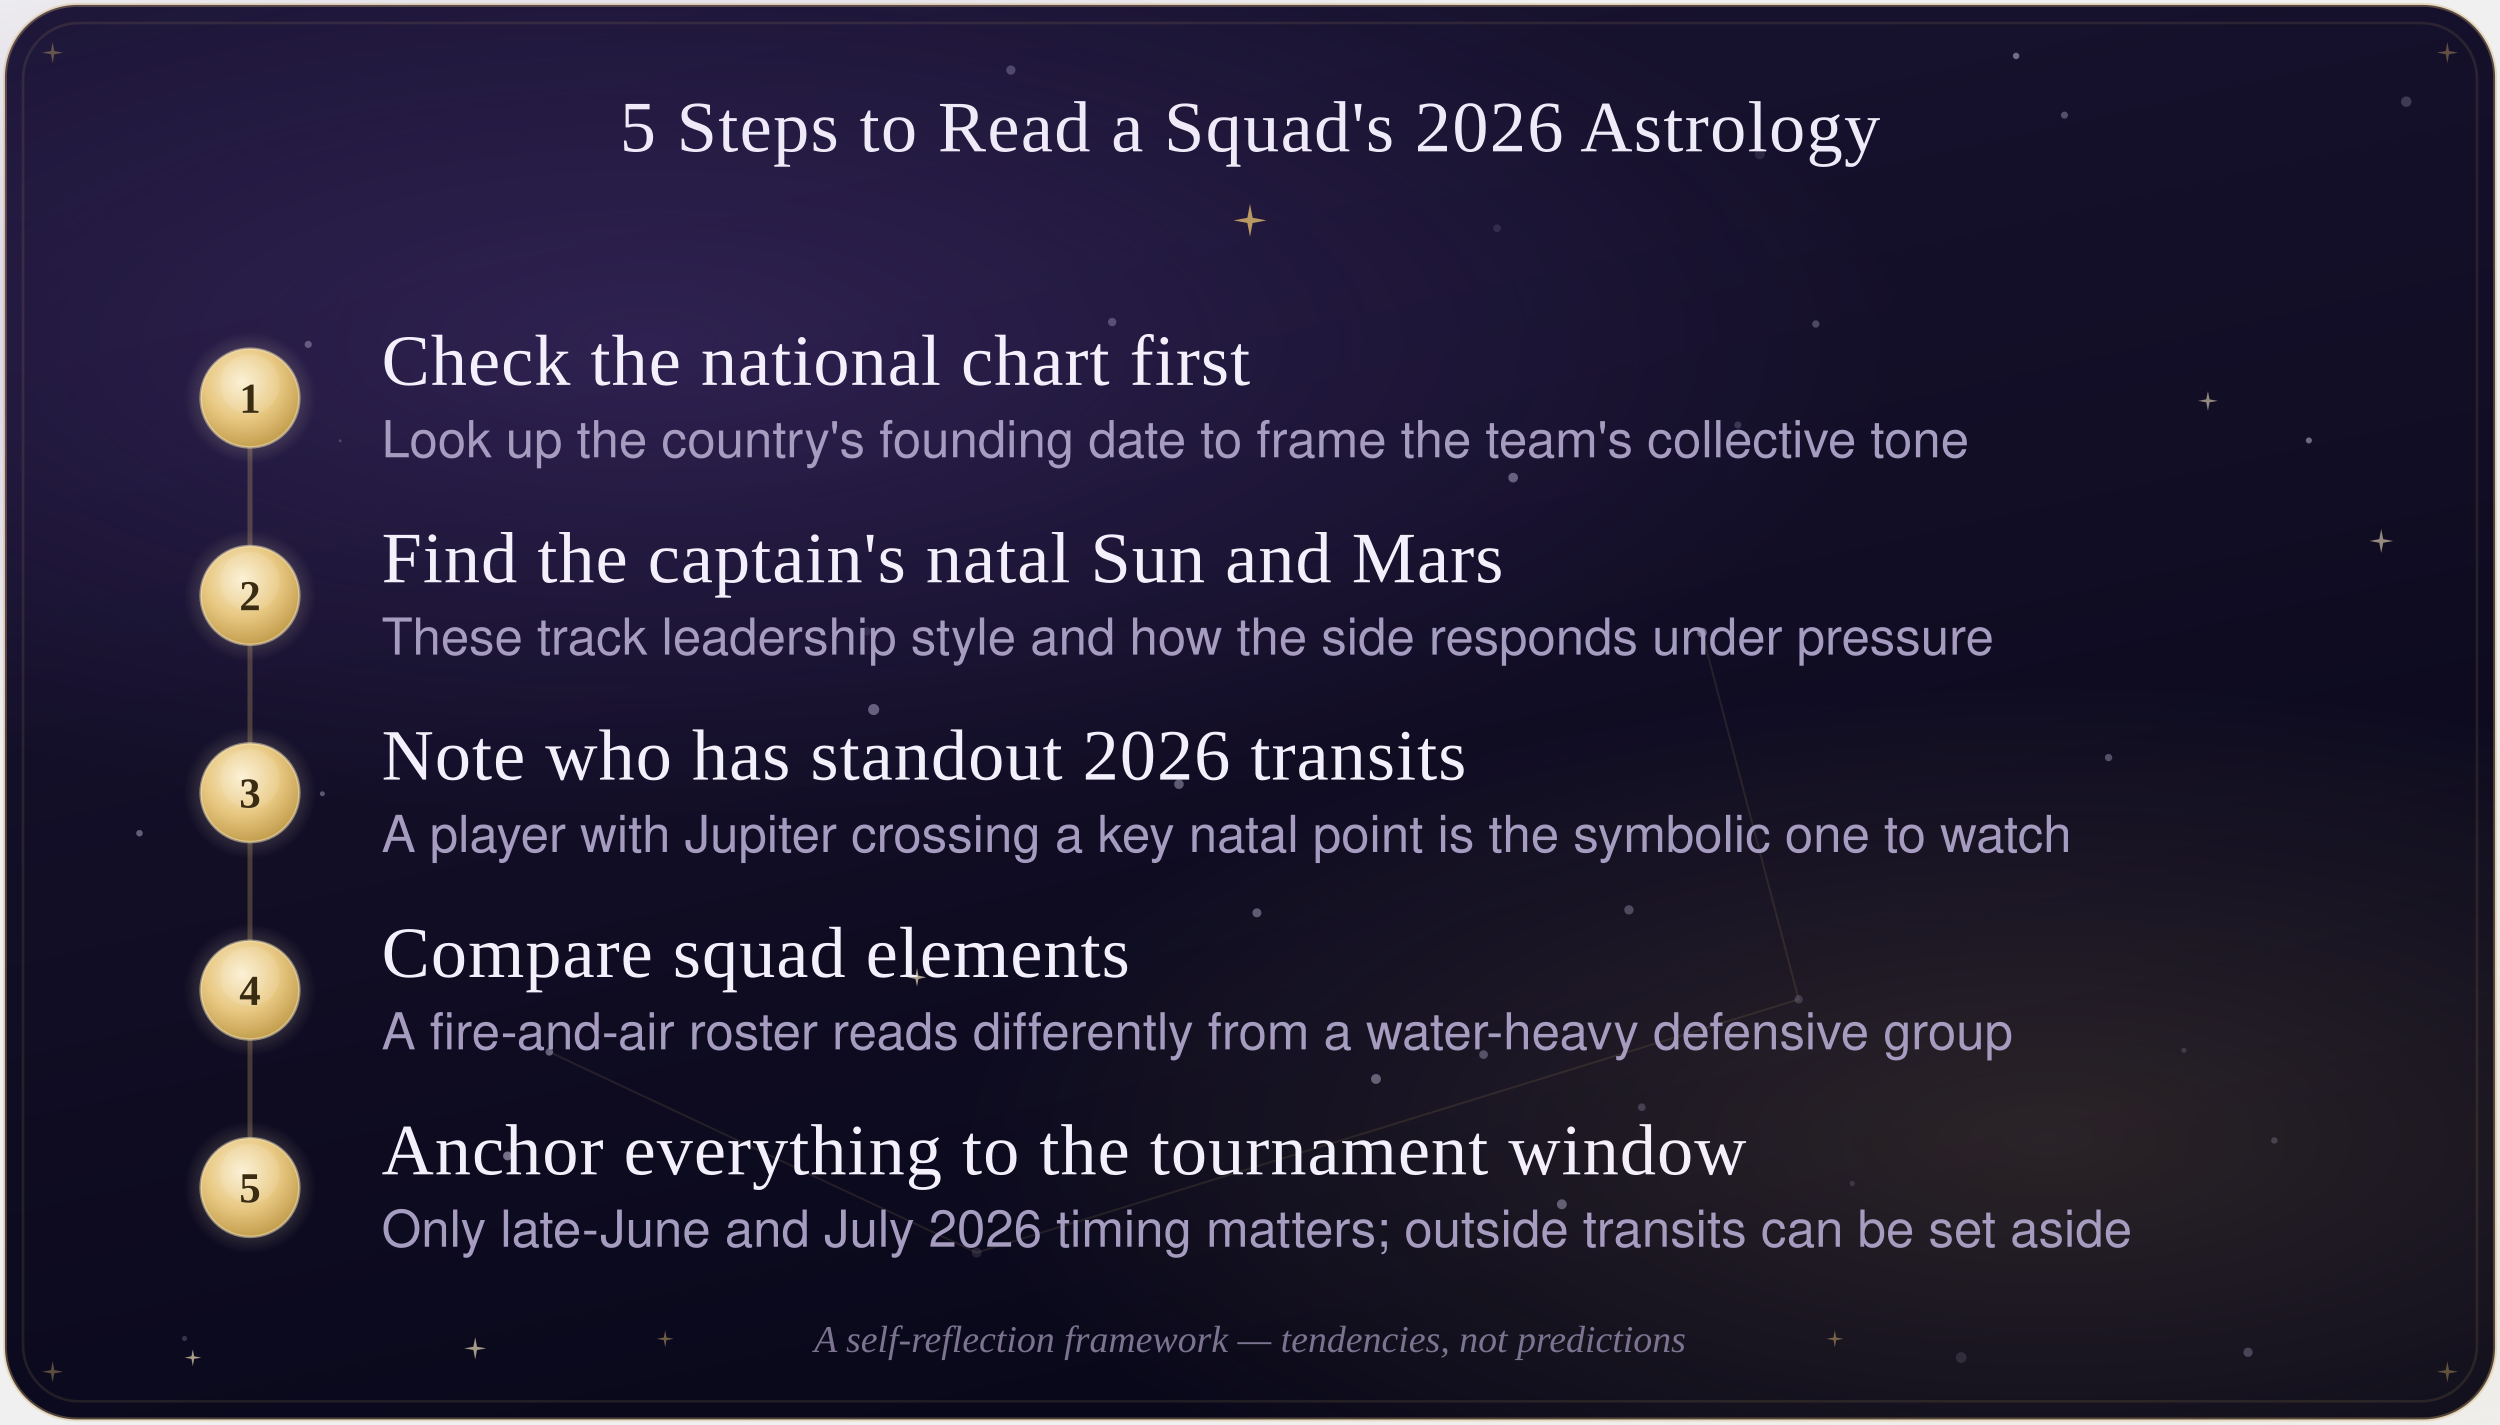
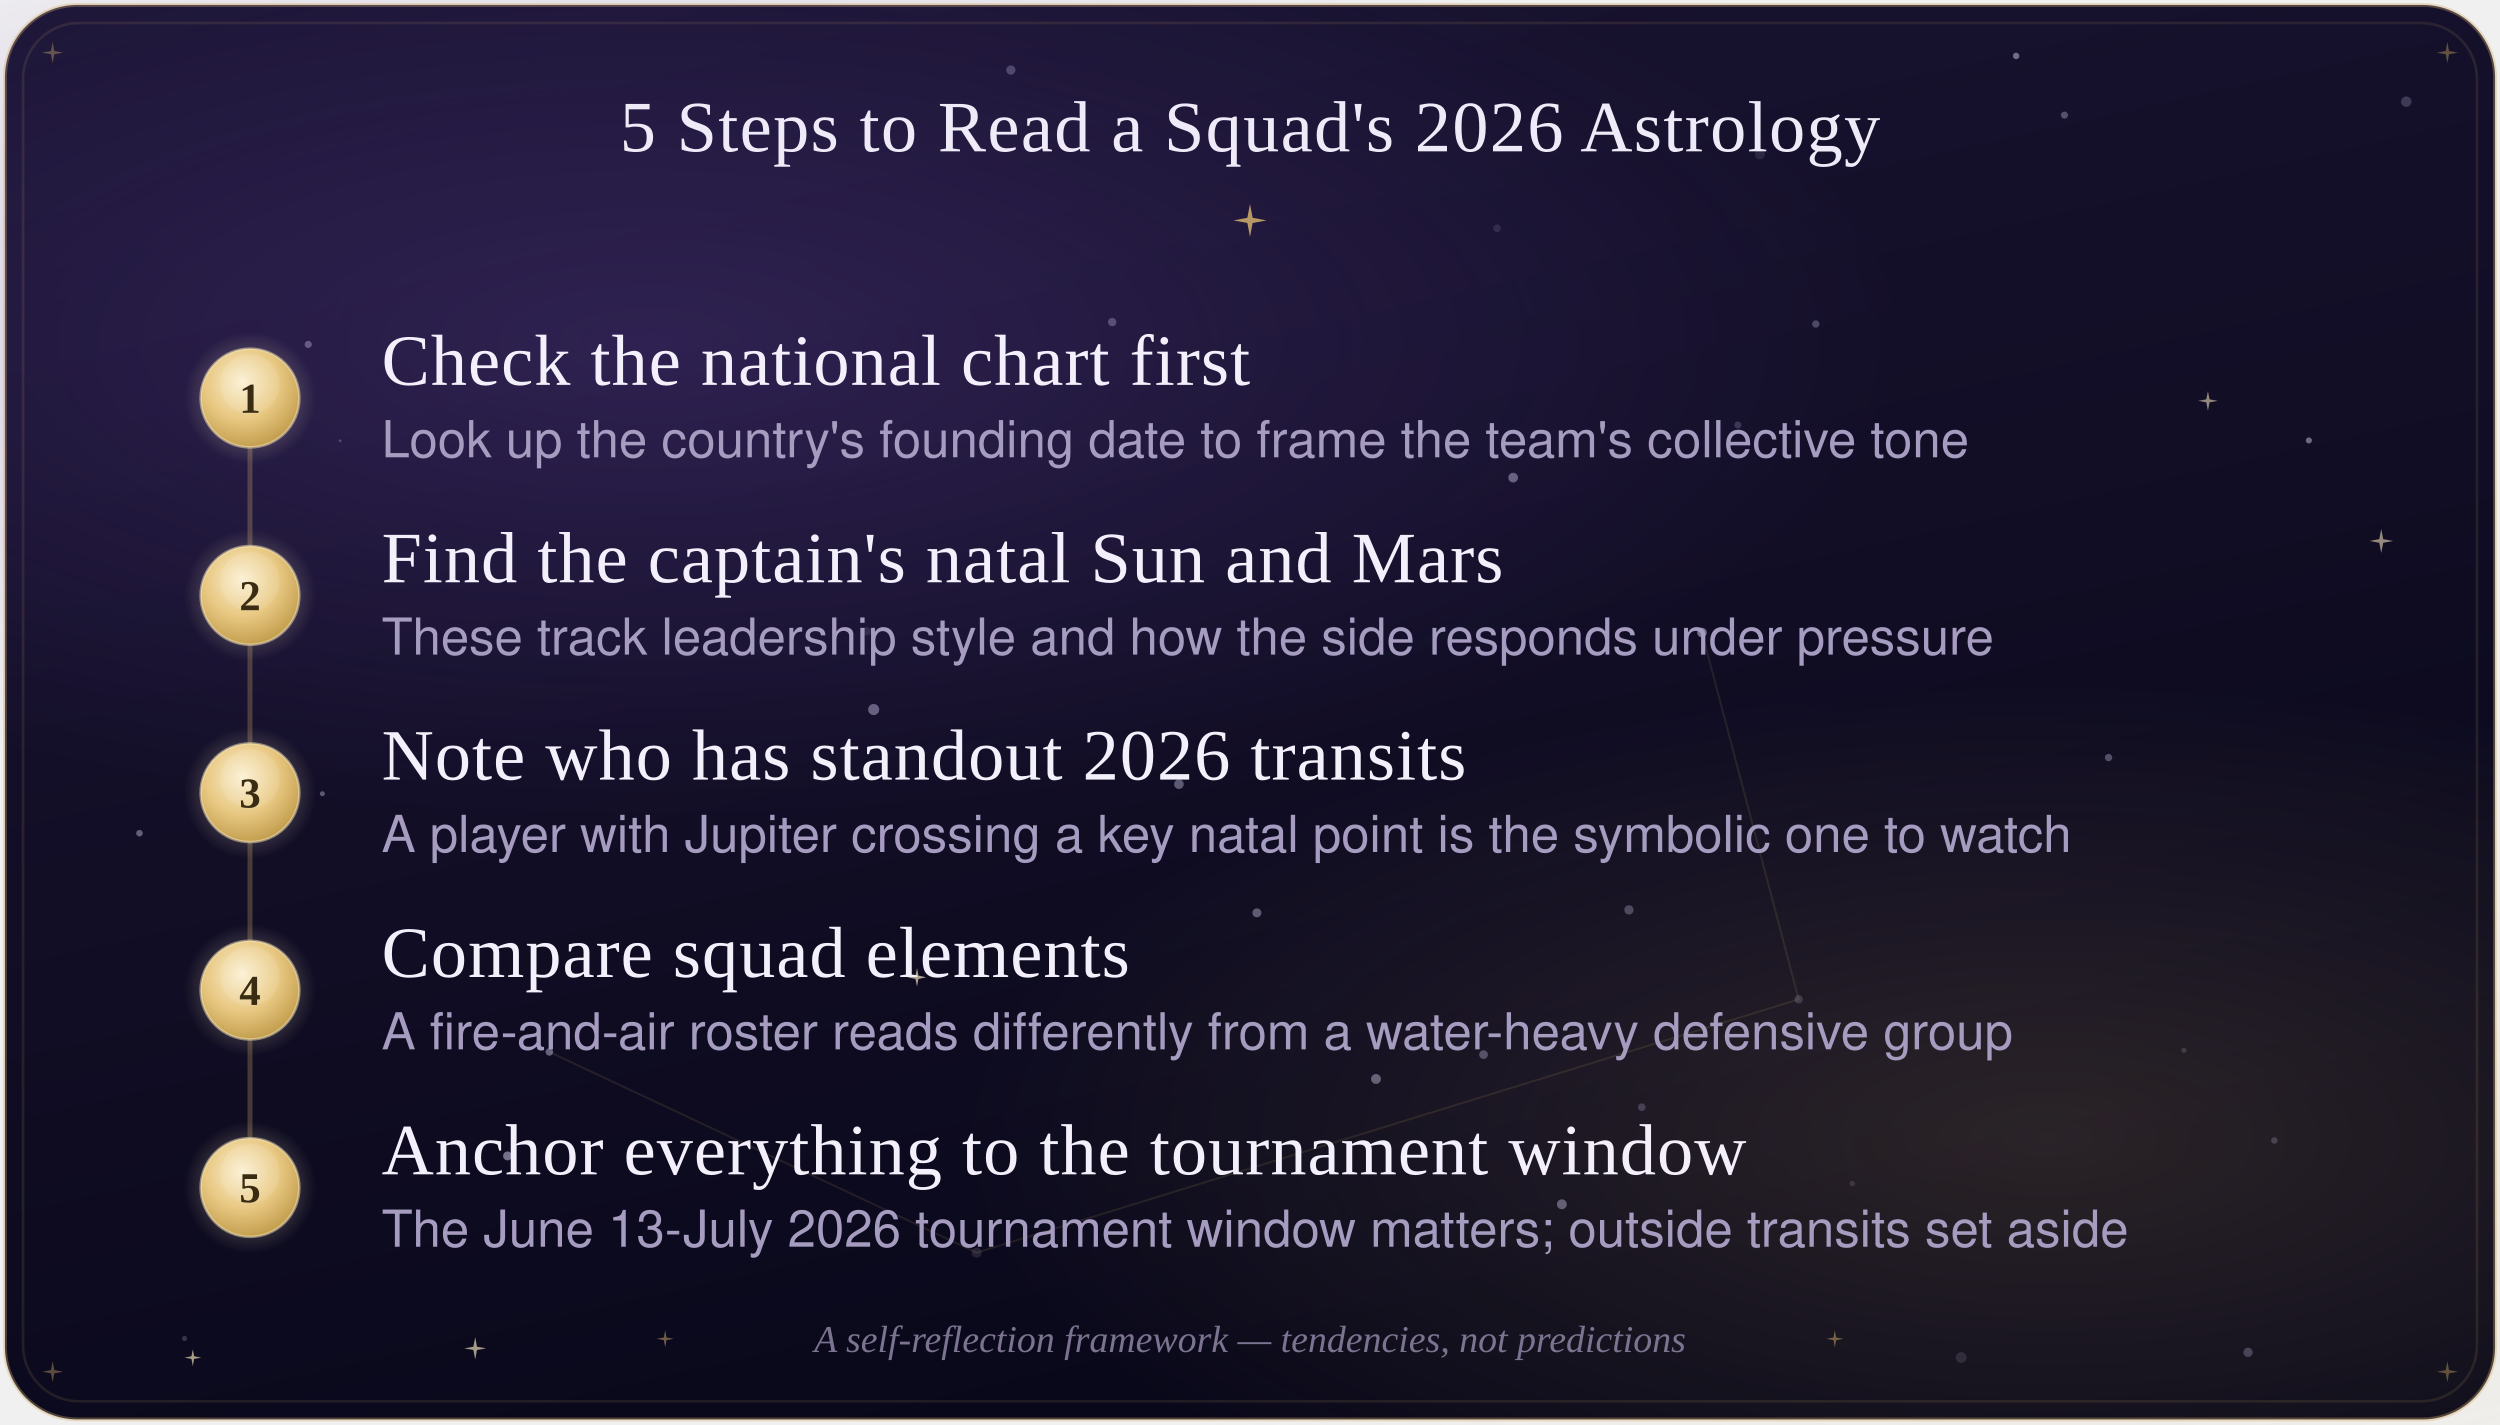
<svg xmlns="http://www.w3.org/2000/svg" viewBox="0 0 760 433" role="img" aria-label="5 Steps to Read a Squad's 2026 Astrology">
  <defs>
    <linearGradient id="moroccoworldcup2026astrology0en-panel" x1="0" y1="0" x2="0.4" y2="1">
      <stop offset="0" stop-color="#1a1433" />
      <stop offset="0.55" stop-color="#120e26" />
      <stop offset="1" stop-color="#09081a" />
    </linearGradient>
    <radialGradient id="moroccoworldcup2026astrology0en-foil" cx="0.42" cy="0.34" r="0.75">
      <stop offset="0" stop-color="#fbf0d2" />
      <stop offset="0.5" stop-color="#e8c882" />
      <stop offset="1" stop-color="#b8923f" />
    </radialGradient>
    <radialGradient id="moroccoworldcup2026astrology0en-glow" cx="0.5" cy="0.5" r="0.5">
      <stop offset="0" stop-color="#f6e6bf" />
      <stop offset="1" stop-color="#f6e6bf" stop-opacity="0" />
    </radialGradient>
    <radialGradient id="moroccoworldcup2026astrology0en-neb1" cx="0.5" cy="0.5" r="0.5">
      <stop offset="0" stop-color="#6f4bb0" stop-opacity="0.28" />
      <stop offset="1" stop-color="#6f4bb0" stop-opacity="0" />
    </radialGradient>
    <radialGradient id="moroccoworldcup2026astrology0en-neb2" cx="0.5" cy="0.5" r="0.5">
      <stop offset="0" stop-color="#d4af6a" stop-opacity="0.16" />
      <stop offset="1" stop-color="#d4af6a" stop-opacity="0" />
    </radialGradient>
    <linearGradient id="moroccoworldcup2026astrology0en-rule" x1="0" y1="0" x2="1" y2="0">
      <stop offset="0" stop-color="#d4af6a" stop-opacity="0" />
      <stop offset="0.5" stop-color="#d4af6a" stop-opacity="0.6" />
      <stop offset="1" stop-color="#d4af6a" stop-opacity="0" />
    </linearGradient>
  </defs>
  <rect x="1.5" y="1.5" width="757" height="430" rx="22" fill="url(#moroccoworldcup2026astrology0en-panel)" />
  <ellipse cx="198" cy="104" rx="380" ry="147" fill="url(#moroccoworldcup2026astrology0en-neb1)" />
  <ellipse cx="623" cy="346" rx="334" ry="139" fill="url(#moroccoworldcup2026astrology0en-neb2)" />
  <circle cx="612.9" cy="17.0" r="0.99" fill="#cfc8ea" opacity="0.49" />
  <circle cx="455.1" cy="69.4" r="1.16" fill="#cfc8ea" opacity="0.13" />
  <circle cx="517.4" cy="192.3" r="1.46" fill="#cfc8ea" opacity="0.52" />
  <circle cx="596.2" cy="412.7" r="1.63" fill="#cfc8ea" opacity="0.14" />
  <circle cx="546.8" cy="303.8" r="1.28" fill="#cfc8ea" opacity="0.19" />
  <circle cx="460.0" cy="145.2" r="1.47" fill="#cfc8ea" opacity="0.43" />
  <circle cx="358.4" cy="238.4" r="1.46" fill="#cfc8ea" opacity="0.41" />
  <circle cx="528.3" cy="129.2" r="1.07" fill="#cfc8ea" opacity="0.21" />
  <circle cx="263.5" cy="191.9" r="1.29" fill="#cfc8ea" opacity="0.12" />
  <circle cx="731.5" cy="30.9" r="1.59" fill="#cfc8ea" opacity="0.23" />
  <circle cx="627.6" cy="35.0" r="1.08" fill="#cfc8ea" opacity="0.34" />
  <circle cx="296.9" cy="380.8" r="1.53" fill="#cfc8ea" opacity="0.13" />
  <circle cx="65.4" cy="231.9" r="1.17" fill="#cfc8ea" opacity="0.39" />
  <circle cx="42.4" cy="253.3" r="1.00" fill="#cfc8ea" opacity="0.43" />
  <circle cx="154.3" cy="351.4" r="1.36" fill="#cfc8ea" opacity="0.53" />
  <circle cx="418.3" cy="328.0" r="1.50" fill="#cfc8ea" opacity="0.43" />
  <circle cx="338.1" cy="97.9" r="1.27" fill="#cfc8ea" opacity="0.31" />
  <circle cx="552.0" cy="98.5" r="1.12" fill="#cfc8ea" opacity="0.30" />
  <circle cx="265.6" cy="215.7" r="1.69" fill="#cfc8ea" opacity="0.43" />
  <circle cx="701.9" cy="133.9" r="0.93" fill="#cfc8ea" opacity="0.49" />
  <circle cx="103.4" cy="134.0" r="0.44" fill="#cfc8ea" opacity="0.26" />
  <circle cx="641.0" cy="230.3" r="1.12" fill="#cfc8ea" opacity="0.34" />
  <circle cx="499.1" cy="336.6" r="1.16" fill="#cfc8ea" opacity="0.23" />
  <circle cx="535.0" cy="46.9" r="1.52" fill="#cfc8ea" opacity="0.12" />
  <circle cx="451.0" cy="320.6" r="1.32" fill="#cfc8ea" opacity="0.34" />
  <circle cx="683.4" cy="411.1" r="1.40" fill="#cfc8ea" opacity="0.27" />
  <circle cx="98.0" cy="241.3" r="0.76" fill="#cfc8ea" opacity="0.39" />
  <circle cx="382.1" cy="277.5" r="1.36" fill="#cfc8ea" opacity="0.41" />
  <circle cx="167.0" cy="319.8" r="1.14" fill="#cfc8ea" opacity="0.45" />
  <circle cx="563.1" cy="359.8" r="0.82" fill="#cfc8ea" opacity="0.15" />
  <circle cx="56.1" cy="406.9" r="0.78" fill="#cfc8ea" opacity="0.22" />
  <circle cx="691.4" cy="346.7" r="0.99" fill="#cfc8ea" opacity="0.22" />
  <circle cx="495.2" cy="276.6" r="1.41" fill="#cfc8ea" opacity="0.30" />
  <circle cx="307.3" cy="21.3" r="1.40" fill="#cfc8ea" opacity="0.28" />
  <circle cx="663.9" cy="319.3" r="0.80" fill="#cfc8ea" opacity="0.17" />
  <circle cx="474.8" cy="366.1" r="1.50" fill="#cfc8ea" opacity="0.41" />
  <circle cx="93.7" cy="104.7" r="1.09" fill="#cfc8ea" opacity="0.37" />
  <path d="M 671.216 118.9 L 671.7 121.4 L 674.2 121.864 L 671.7 122.3 L 671.216 124.9 L 670.7 122.3 L 668.2 121.864 L 670.7 121.4 Z" fill="#f6e6bf" opacity="0.565" />
  <path d="M 144.471 406.5 L 145.0 409.4 L 147.8 409.902 L 145.0 410.4 L 144.471 413.3 L 143.9 410.4 L 141.1 409.902 L 143.9 409.4 Z" fill="#f6e6bf" opacity="0.655" />
  <path d="M 278.777 294.3 L 279.2 296.6 L 281.6 297.098 L 279.2 297.6 L 278.777 299.9 L 278.3 297.6 L 275.9 297.098 L 278.3 296.6 Z" fill="#f6e6bf" opacity="0.689" />
  <path d="M 58.626 410.2 L 59.0 412.3 L 61.2 412.724 L 59.0 413.1 L 58.626 415.3 L 58.2 413.1 L 56.1 412.724 L 58.2 412.3 Z" fill="#f6e6bf" opacity="0.673" />
  <path d="M 723.891 160.8 L 724.5 163.9 L 727.5 164.457 L 724.5 165.0 L 723.891 168.1 L 723.3 165.0 L 720.3 164.457 L 723.3 163.9 Z" fill="#f6e6bf" opacity="0.58" />
  <path d="M 517.4 192.3 L 546.8 303.8 L 296.9 380.8 L 167.0 319.8" fill="none" stroke="#d4af6a" stroke-width="0.6" opacity="0.12" />
  <rect x="1.5" y="1.5" width="757" height="430" rx="22" fill="none" stroke="#d4af6a" stroke-opacity="0.34" stroke-width="1.2" />
  <rect x="7" y="7" width="746" height="419" rx="17" fill="none" stroke="#d4af6a" stroke-opacity="0.12" stroke-width="0.8" />
  <path d="M 16 12.8 L 16.5 15.5 L 19.2 16 L 16.5 16.5 L 16 19.2 L 15.5 16.5 L 12.8 16 L 15.5 15.5 Z" fill="#d4af6a" opacity="0.4" />
  <path d="M 744 12.8 L 744.5 15.5 L 747.2 16 L 744.5 16.5 L 744 19.2 L 743.5 16.5 L 740.8 16 L 743.5 15.5 Z" fill="#d4af6a" opacity="0.4" />
  <path d="M 16 413.8 L 16.5 416.5 L 19.2 417 L 16.5 417.5 L 16 420.2 L 15.5 417.5 L 12.8 417 L 15.5 416.5 Z" fill="#d4af6a" opacity="0.4" />
  <path d="M 744 413.8 L 744.5 416.5 L 747.2 417 L 744.5 417.5 L 744 420.2 L 743.5 417.5 L 740.8 417 L 743.5 416.5 Z" fill="#d4af6a" opacity="0.4" />
  <text x="380" y="46" text-anchor="middle" font-family="Georgia, 'Times New Roman', serif" font-size="22" letter-spacing="0.4" fill="#efeaf8">5 Steps to Read a Squad's 2026 Astrology</text>
  <line x1="230" y1="67" x2="368" y2="67" stroke="url(#moroccoworldcup2026astrology0en-rule)" stroke-width="1" />
  <line x1="392" y1="67" x2="530" y2="67" stroke="url(#moroccoworldcup2026astrology0en-rule)" stroke-width="1" />
  <path d="M 380 62.0 L 380.8 66.2 L 385.0 67 L 380.8 67.8 L 380 72.0 L 379.2 67.8 L 375.0 67 L 379.2 66.2 Z" fill="#d4af6a" opacity="0.85" />
  <line x1="76" y1="121" x2="76" y2="361" stroke="#d4af6a" stroke-opacity="0.28" stroke-width="1.5" />
  <circle cx="76" cy="121" r="20.0" fill="url(#moroccoworldcup2026astrology0en-glow)" opacity="0.5" />
  <circle cx="76" cy="121" r="15" fill="url(#moroccoworldcup2026astrology0en-foil)" stroke="#f6e6bf" stroke-opacity="0.5" stroke-width="0.8" />
  <circle cx="76" cy="116.8" r="9.0" fill="#ffffff" opacity="0.10" />
  <text x="76" y="125.5" text-anchor="middle" font-family="Georgia, 'Times New Roman', serif" font-size="13" font-weight="700" fill="#3a2c12">1</text>
  <text x="116" y="117.0" font-family="Georgia, 'Times New Roman', serif" font-size="22" letter-spacing="0.3" fill="#f3effb">Check the national chart first</text>
  <text x="116" y="139.0" font-family="Helvetica, Arial, sans-serif" font-size="15.5" fill="#a59cc0">Look up the country's founding date to frame the team's collective tone</text>
  <circle cx="76" cy="181" r="20.0" fill="url(#moroccoworldcup2026astrology0en-glow)" opacity="0.5" />
  <circle cx="76" cy="181" r="15" fill="url(#moroccoworldcup2026astrology0en-foil)" stroke="#f6e6bf" stroke-opacity="0.5" stroke-width="0.8" />
  <circle cx="76" cy="176.8" r="9.0" fill="#ffffff" opacity="0.10" />
  <text x="76" y="185.5" text-anchor="middle" font-family="Georgia, 'Times New Roman', serif" font-size="13" font-weight="700" fill="#3a2c12">2</text>
  <text x="116" y="177.0" font-family="Georgia, 'Times New Roman', serif" font-size="22" letter-spacing="0.3" fill="#f3effb">Find the captain's natal Sun and Mars</text>
  <text x="116" y="199.0" font-family="Helvetica, Arial, sans-serif" font-size="15.5" fill="#a59cc0">These track leadership style and how the side responds under pressure</text>
  <circle cx="76" cy="241" r="20.0" fill="url(#moroccoworldcup2026astrology0en-glow)" opacity="0.5" />
  <circle cx="76" cy="241" r="15" fill="url(#moroccoworldcup2026astrology0en-foil)" stroke="#f6e6bf" stroke-opacity="0.5" stroke-width="0.8" />
  <circle cx="76" cy="236.8" r="9.0" fill="#ffffff" opacity="0.10" />
  <text x="76" y="245.5" text-anchor="middle" font-family="Georgia, 'Times New Roman', serif" font-size="13" font-weight="700" fill="#3a2c12">3</text>
  <text x="116" y="237.0" font-family="Georgia, 'Times New Roman', serif" font-size="22" letter-spacing="0.3" fill="#f3effb">Note who has standout 2026 transits</text>
  <text x="116" y="259.0" font-family="Helvetica, Arial, sans-serif" font-size="15.5" fill="#a59cc0">A player with Jupiter crossing a key natal point is the symbolic one to watch</text>
  <circle cx="76" cy="301" r="20.0" fill="url(#moroccoworldcup2026astrology0en-glow)" opacity="0.5" />
  <circle cx="76" cy="301" r="15" fill="url(#moroccoworldcup2026astrology0en-foil)" stroke="#f6e6bf" stroke-opacity="0.5" stroke-width="0.8" />
  <circle cx="76" cy="296.8" r="9.0" fill="#ffffff" opacity="0.10" />
  <text x="76" y="305.5" text-anchor="middle" font-family="Georgia, 'Times New Roman', serif" font-size="13" font-weight="700" fill="#3a2c12">4</text>
  <text x="116" y="297.0" font-family="Georgia, 'Times New Roman', serif" font-size="22" letter-spacing="0.3" fill="#f3effb">Compare squad elements</text>
  <text x="116" y="319.0" font-family="Helvetica, Arial, sans-serif" font-size="15.5" fill="#a59cc0">A fire-and-air roster reads differently from a water-heavy defensive group</text>
  <circle cx="76" cy="361" r="20.0" fill="url(#moroccoworldcup2026astrology0en-glow)" opacity="0.5" />
  <circle cx="76" cy="361" r="15" fill="url(#moroccoworldcup2026astrology0en-foil)" stroke="#f6e6bf" stroke-opacity="0.5" stroke-width="0.8" />
  <circle cx="76" cy="356.8" r="9.0" fill="#ffffff" opacity="0.10" />
  <text x="76" y="365.5" text-anchor="middle" font-family="Georgia, 'Times New Roman', serif" font-size="13" font-weight="700" fill="#3a2c12">5</text>
  <text x="116" y="357.0" font-family="Georgia, 'Times New Roman', serif" font-size="22" letter-spacing="0.3" fill="#f3effb">Anchor everything to the tournament window</text>
-   <text x="116" y="379.0" font-family="Helvetica, Arial, sans-serif" font-size="15.5" fill="#a59cc0">Only late-June and July 2026 timing matters; outside transits can be set aside</text>
+   <text x="116" y="379.0" font-family="Helvetica, Arial, sans-serif" font-size="15.5" fill="#a59cc0">The June 13-July 2026 tournament window matters; outside transits set aside</text>
  <path d="M 202.227 404.4 L 202.6 406.6 L 204.8 407 L 202.6 407.4 L 202.227 409.6 L 201.8 407.4 L 199.6 407 L 201.8 406.6 Z" fill="#d4af6a" opacity="0.5" />
  <text x="380" y="411" text-anchor="middle" font-family="Georgia, 'Times New Roman', serif" font-style="italic" font-size="11.5" fill="#7b738f">A self-reflection framework — tendencies, not predictions</text>
  <path d="M 557.773 404.4 L 558.2 406.6 L 560.4 407 L 558.2 407.4 L 557.773 409.6 L 557.4 407.4 L 555.2 407 L 557.4 406.6 Z" fill="#d4af6a" opacity="0.5" />
</svg>
